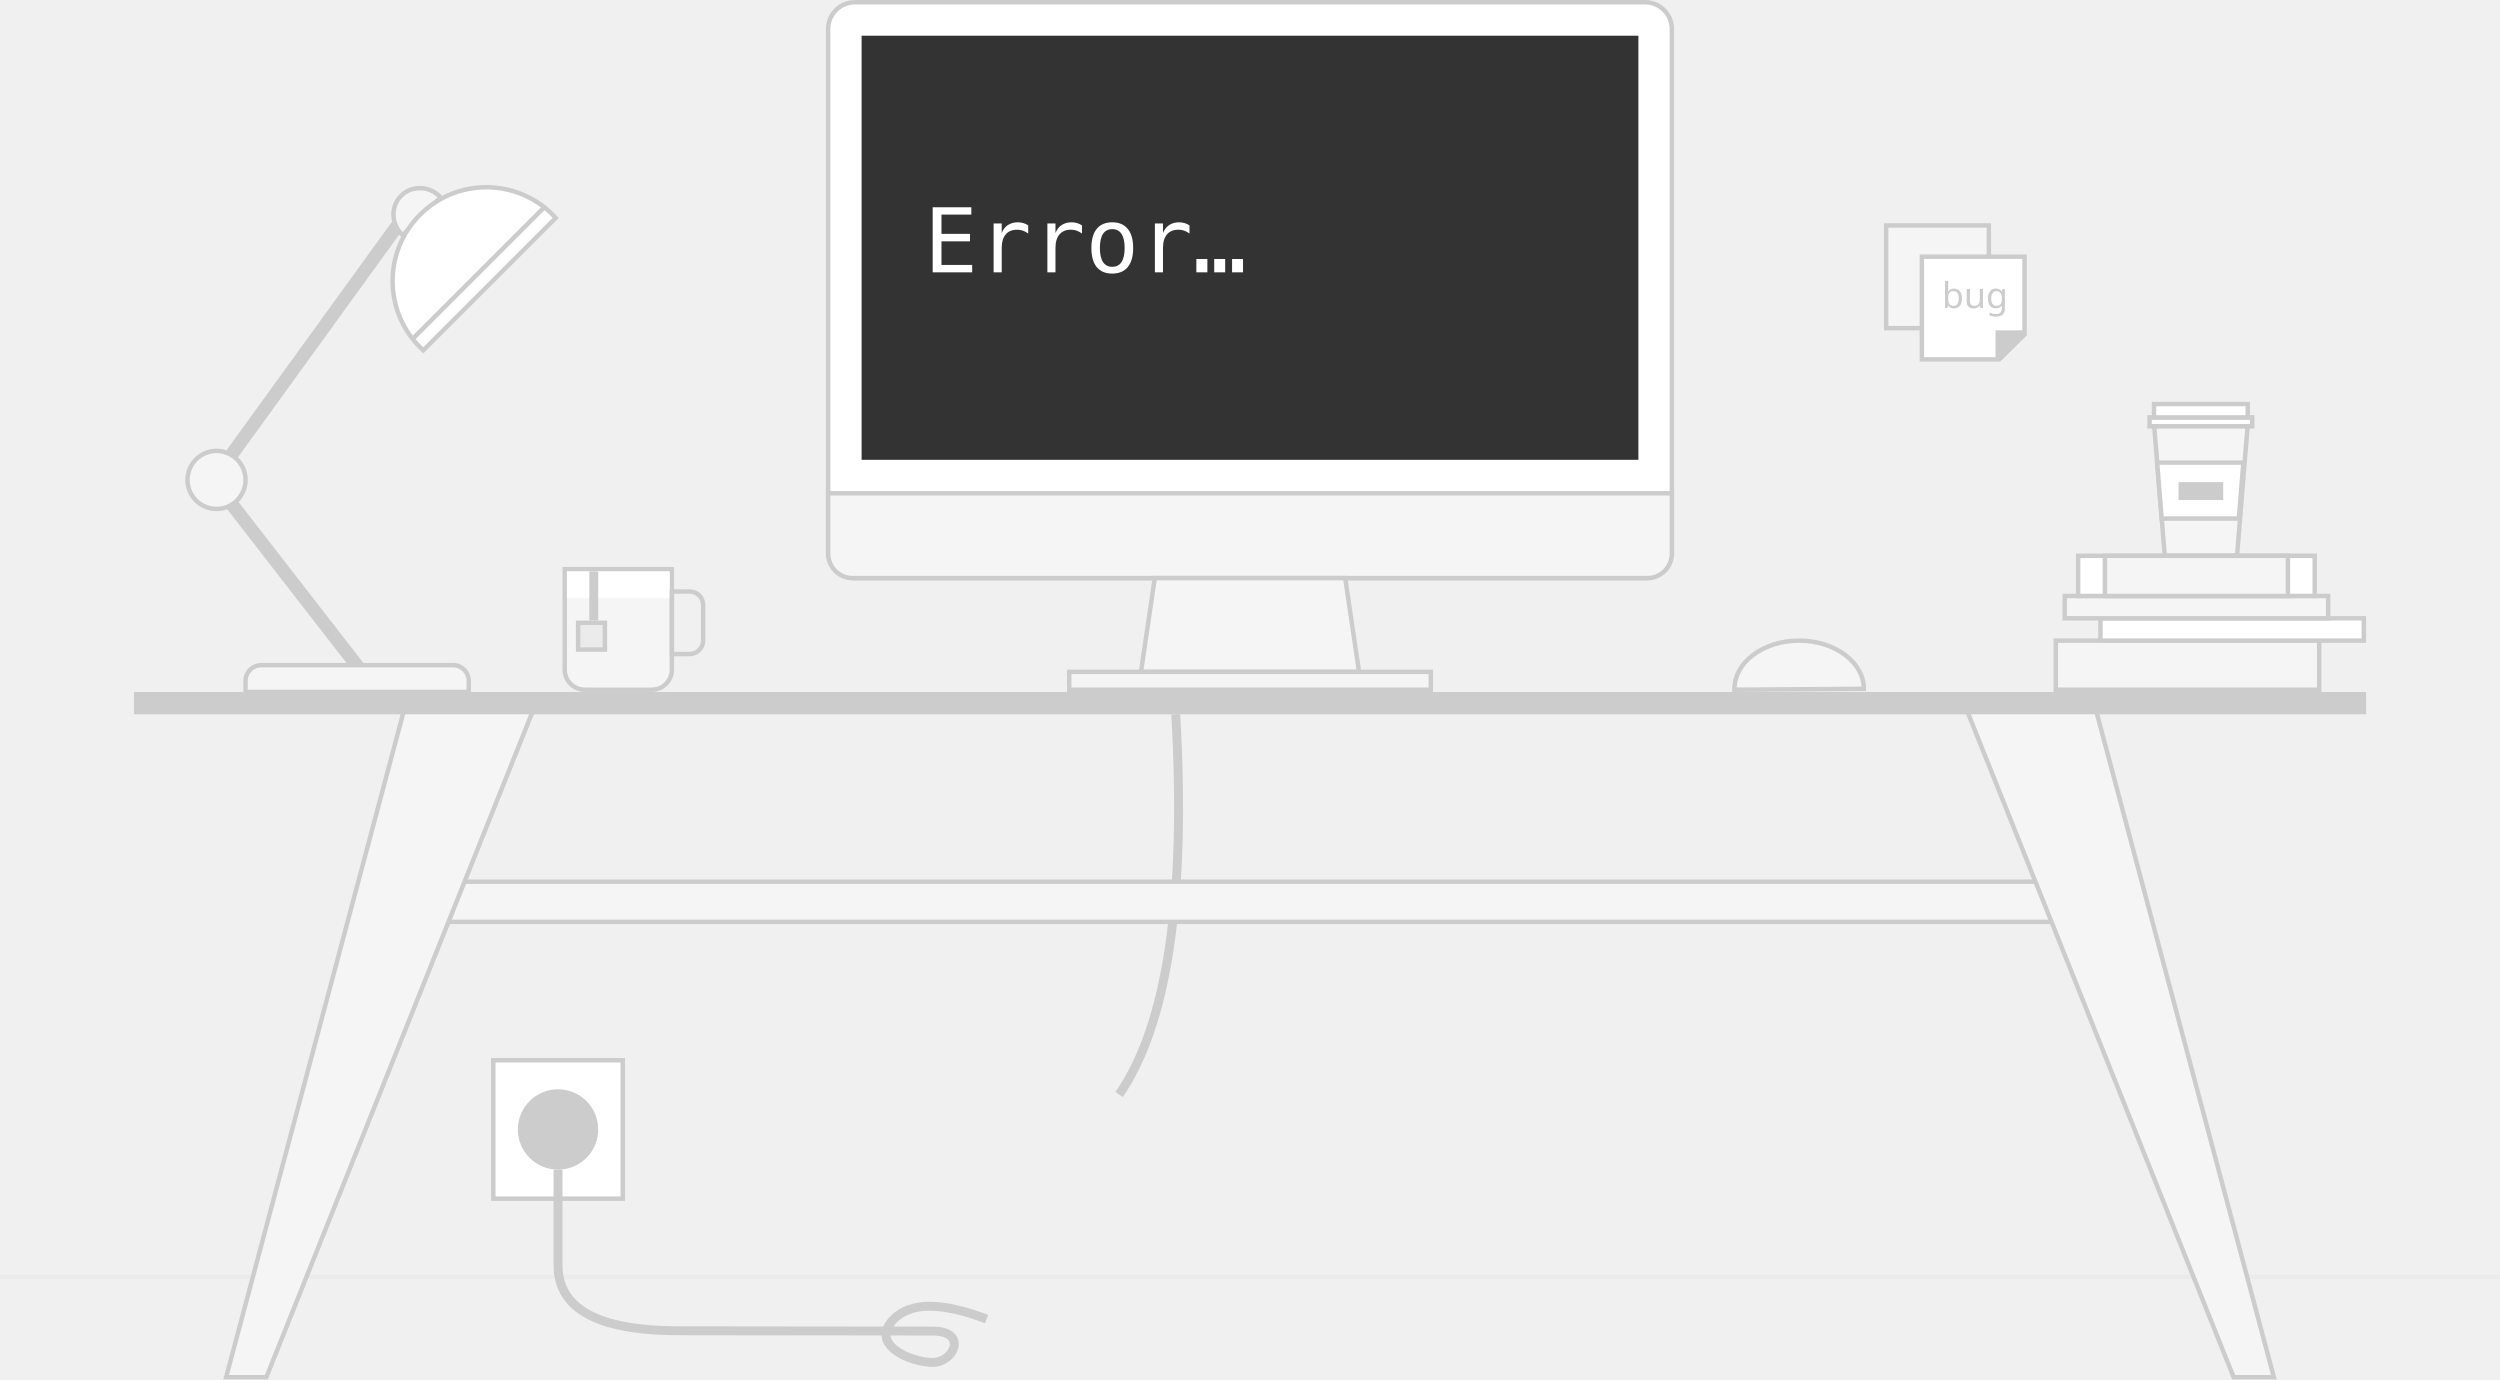
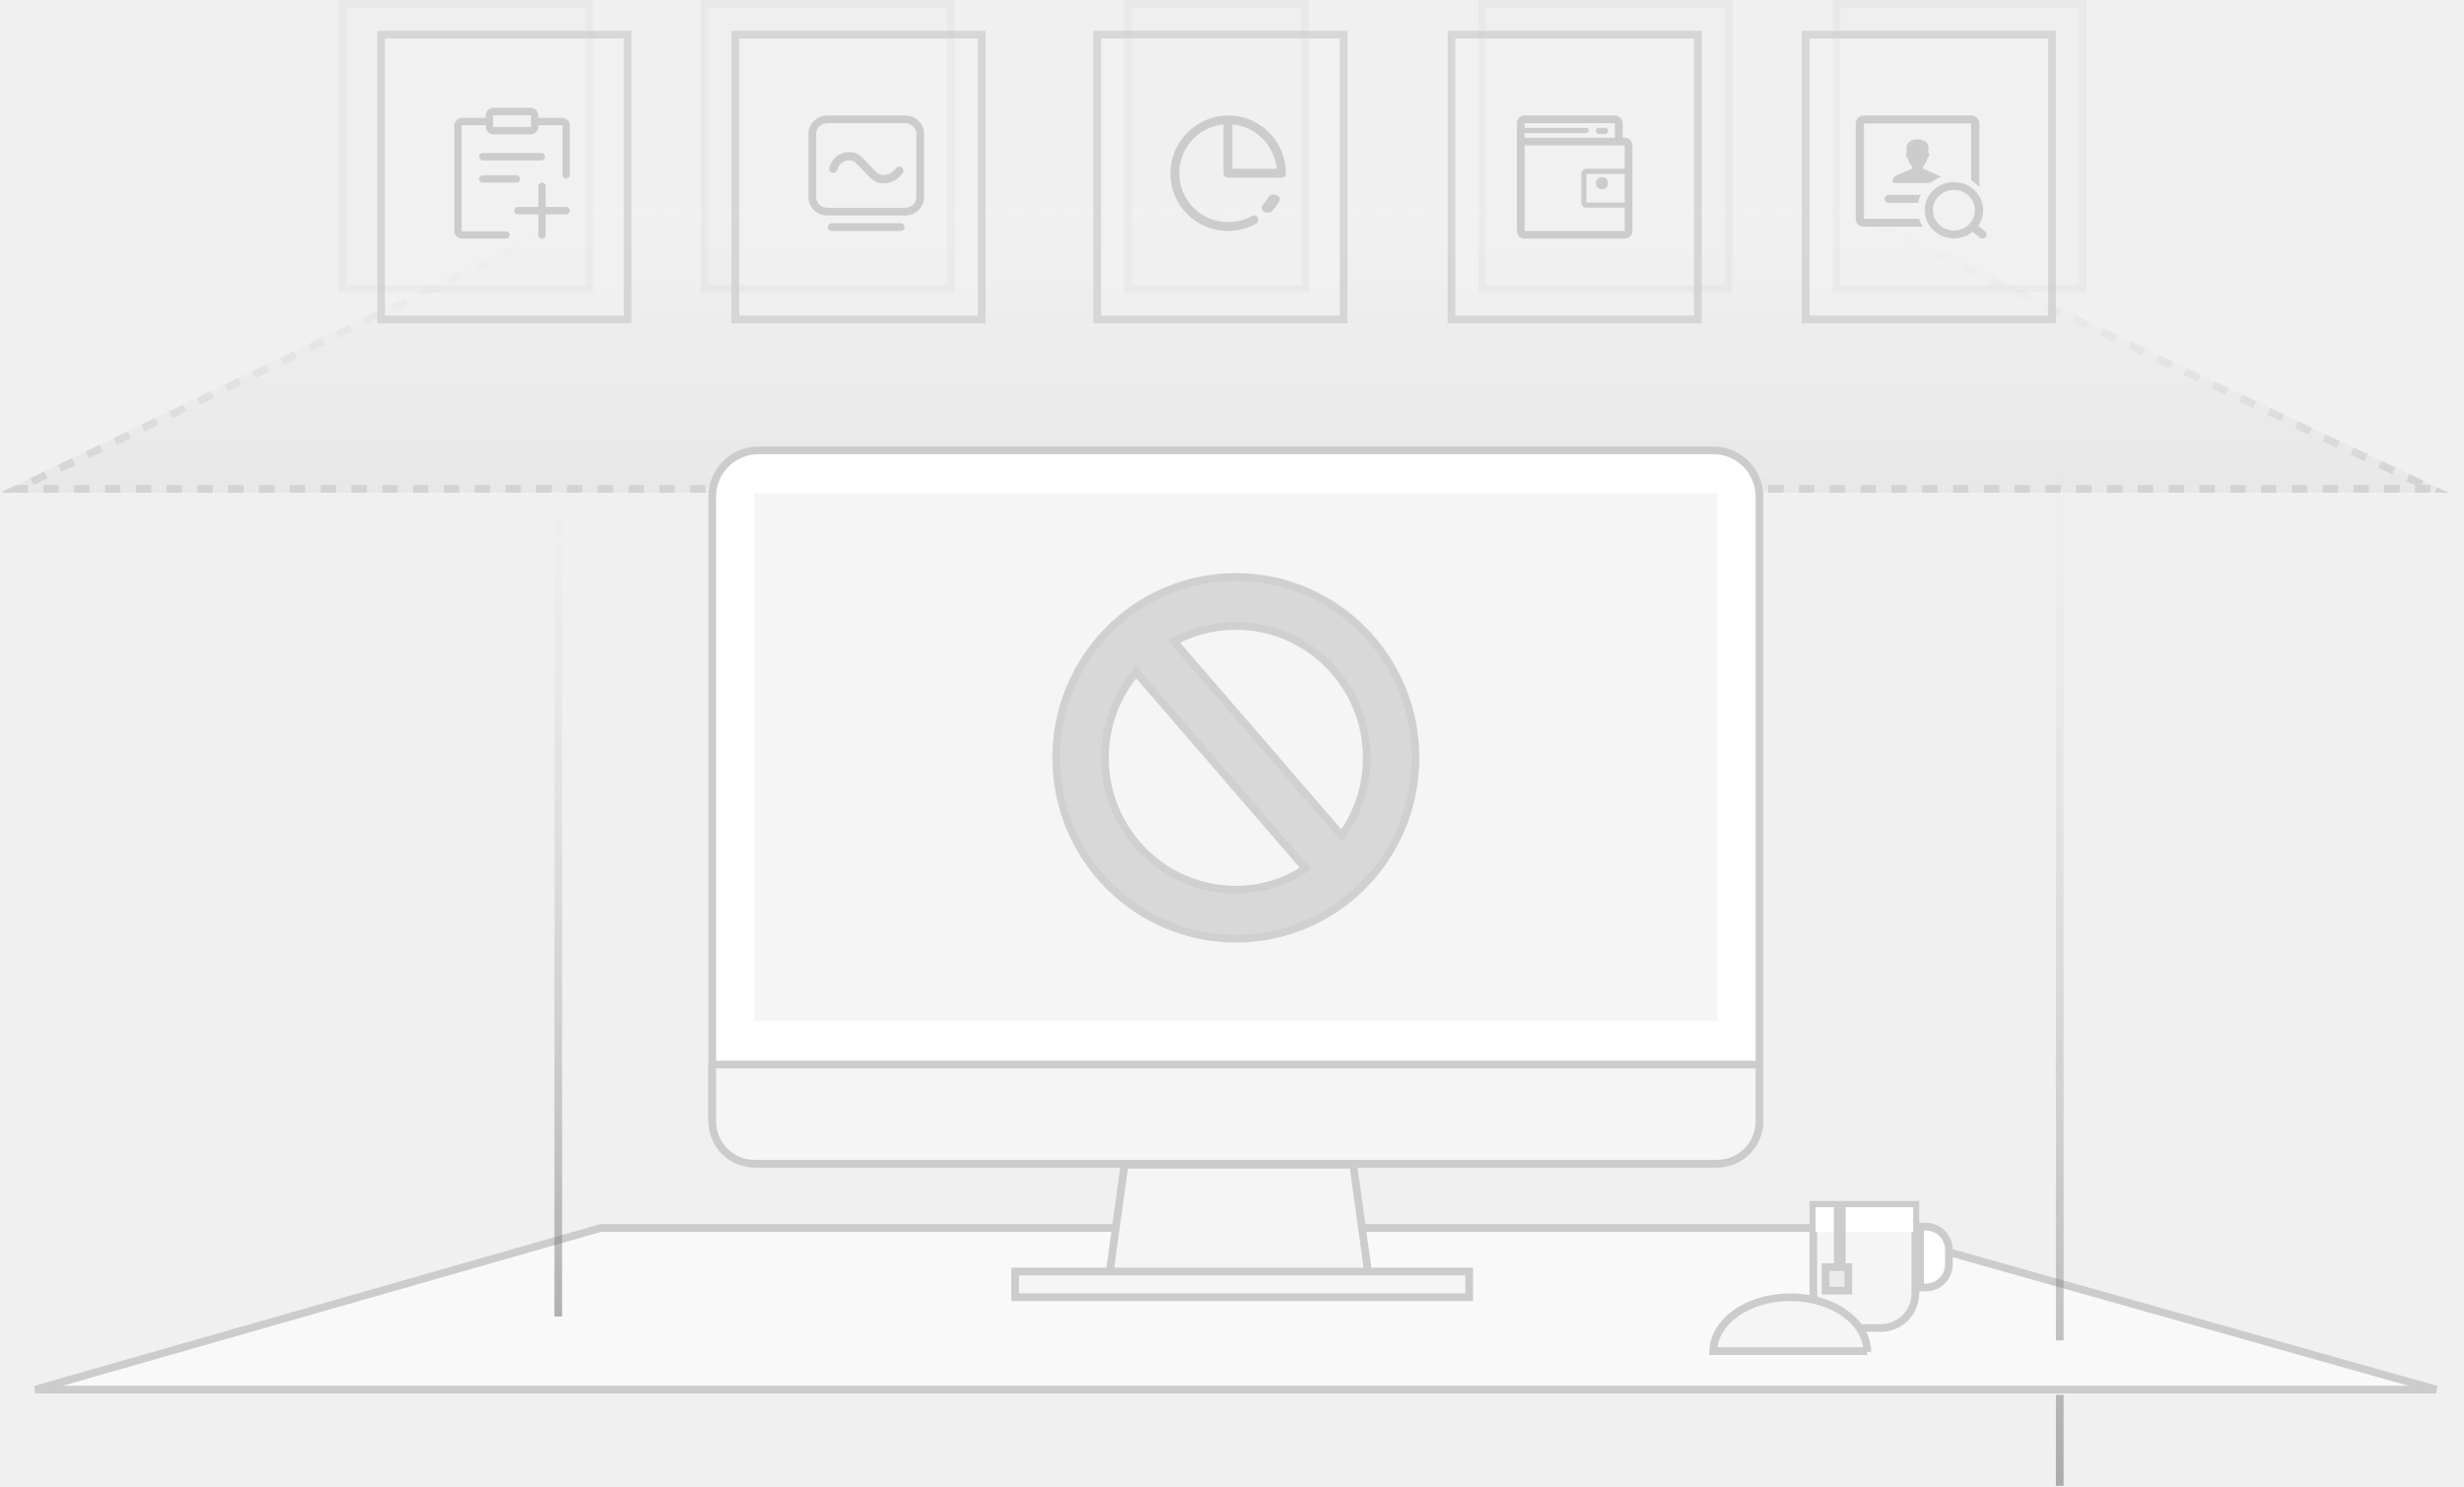
- <svg xmlns="http://www.w3.org/2000/svg" width="560px" height="309px" viewBox="0 0 560 309" version="1.1">
-   <g id="缺省页/其他" stroke="none" stroke-width="1" fill="none" fill-rule="evenodd">
-     <g id="Group-26">
-       <line x1="0" y1="286" x2="560" y2="286" id="Line" stroke="#EBEBEB" stroke-linecap="square" />
-       <g id="Group-17" transform="translate(42, 29)" stroke="#CCCCCC">
-         <line x1="6.5" y1="77.5" x2="48.5" y2="19.5" id="Line-3" stroke-width="3" stroke-linecap="square" />
-         <line x1="37.5" y1="119.5" x2="5.5" y2="78.25" id="Line-3-Copy" stroke-width="3" stroke-linecap="square" />
-         <path d="M16.5,120 L59.5,120 C61.433,120 63,121.567 63,123.5 L63,126 L63,126 L13,126 L13,123.5 C13,121.567 14.567,120 16.5,120 Z" id="Rectangle-6" fill="#F5F5F5" />
-         <circle id="Path" fill="#F5F5F5" cx="6.5" cy="78.5" r="6.5" />
-         <g id="Group-15" transform="translate(57.74874, 24.74874) rotate(-45) translate(-57.74874, -24.74874) translate(36.74874, 10.74874)">
-           <path d="M21,0 C24.314,0 27,2.778 27,6.205 C27,6.303 26.998,6.402 26.993,6.499 L15.007,6.499 C15.002,6.402 15,6.303 15,6.205 C15,2.778 17.686,0 21,0 Z" id="Combined-Shape" fill="#F5F5F5" />
-           <path d="M21,6 C32.598,6 42,15.402 42,27 C42,27.335 41.992,27.669 41.977,28 L0.023,28 C0.008,27.669 0,27.335 0,27 C0,15.402 9.402,6 21,6 Z" id="Combined-Shape" fill="#FFFFFF" />
-           <line x1="0.5" y1="24.5" x2="41.5" y2="24.5" id="Line-2" stroke-linecap="square" />
+ <svg xmlns="http://www.w3.org/2000/svg" xmlns:xlink="http://www.w3.org/1999/xlink" width="600px" height="362px" viewBox="0 0 600 362" version="1.1">
+   <defs>
+     <linearGradient x1="50%" y1="0%" x2="50%" y2="100%" id="linearGradient-1">
+       <stop stop-color="#F5F5F5" offset="0%" />
+       <stop stop-color="#CECBCB" offset="100%" />
+     </linearGradient>
+     <linearGradient x1="50%" y1="0%" x2="50%" y2="100%" id="linearGradient-2">
+       <stop stop-color="#F5F5F5" stop-opacity="0.433" offset="0%" />
+       <stop stop-color="#666666" offset="100%" />
+     </linearGradient>
+     <polygon id="path-3" points="143.851 50.625 450.536 50.625 596.25 120 0 120" />
+     <mask id="mask-4" maskContentUnits="userSpaceOnUse" maskUnits="objectBoundingBox" x="0" y="0" width="596.25" height="69.375" fill="white">
+       <use xlink:href="#path-3" />
+     </mask>
+     <linearGradient x1="50%" y1="0.995%" x2="50%" y2="99.43%" id="linearGradient-5">
+       <stop stop-color="#CCCCCC" stop-opacity="0" offset="0%" />
+       <stop stop-color="#666666" offset="100%" />
+     </linearGradient>
+     <linearGradient x1="50%" y1="0.995%" x2="50%" y2="99.43%" id="linearGradient-6">
+       <stop stop-color="#CCCCCC" stop-opacity="0" offset="0%" />
+       <stop stop-color="#666666" offset="100%" />
+     </linearGradient>
+   </defs>
+   <g id="缺省页" stroke="none" stroke-width="1" fill="none" fill-rule="evenodd">
+     <g transform="translate(-779, -454)" id="缺省页/错误">
+       <g transform="translate(779, 454)">
+         <use id="Rectangle-9-Copy-3备份-5" stroke="url(#linearGradient-2)" mask="url(#mask-4)" stroke-width="3.75" fill="url(#linearGradient-1)" opacity="0.211" stroke-dasharray="3.75" xlink:href="#path-3" />
+         <path d="M453.698,299.062 L593.226,338.438 L8.566,338.438 L146.31,299.062 L453.698,299.062 Z" id="Rectangle-9-Copy-3备份-6" stroke="#CCCCCC" stroke-width="1.875" fill="#F9F9F9" />
+         <g id="Group-18备份-2" transform="translate(440.625, 292.5)">
+           <path d="M25.781,0.938 L25.781,22.5 C25.781,24.83 24.837,26.939 23.31,28.466 C21.783,29.993 19.674,30.938 17.344,30.938 L17.344,30.938 L9.375,30.938 C7.045,30.938 4.936,29.993 3.409,28.466 C1.882,26.939 0.938,24.83 0.938,22.5 L0.938,22.5 L0.938,0.938 L25.781,0.938 Z" id="Rectangle-7" stroke="#CCCCCC" stroke-width="1.875" fill="#F5F5F5" />
+           <rect id="Rectangle-8" fill="#FFFFFF" x="1.484" y="1.518" width="23.75" height="6.071" />
+           <rect id="Rectangle-8-Copy" stroke="#CCCCCC" stroke-width="1.875" fill="#EBEBEB" x="3.906" y="16.116" width="5.547" height="5.714" />
+           <rect id="Rectangle-9" stroke="#CCCCCC" stroke-width="1.875" fill="#D8D8D8" x="6.875" y="2.455" width="1" height="11.786" />
+           <path d="M37.84,10.145 L37.84,11.551 C37.84,13.105 37.211,14.511 36.193,15.529 C35.175,16.547 33.769,17.176 32.215,17.176 L32.215,17.176 L28.644,17.176 C27.091,17.176 25.684,16.547 24.666,15.529 C23.649,14.511 23.019,13.105 23.019,11.551 L23.019,11.551 L23.019,10.145 L37.84,10.145 Z" id="Rectangle-7-Copy" stroke="#CCCCCC" stroke-width="1.875" fill="#FFFFFF" transform="translate(30.42969, 13.66071) rotate(-90) translate(-30.42969, -13.66071) " />
        </g>
+         <path d="M435.938,315.938 C441.156,315.938 445.887,317.456 449.309,319.933 C452.603,322.317 454.688,325.597 454.688,329.249 L454.684,329.062 L417.19,329.062 L417.193,328.918 C417.311,325.509 419.245,322.442 422.27,320.152 L422.566,319.933 C425.988,317.456 430.719,315.938 435.938,315.938 Z" id="Combined-Shape备份-2" stroke="#CCCCCC" stroke-width="1.875" fill="#F5F5F5" />
+         <rect id="Rectangle-15-Copy-7备份-5" fill="url(#linearGradient-5)" opacity="0.49" transform="translate(135.9375, 217.5) scale(1, -1) rotate(180) translate(-135.9375, -217.5) " x="135" y="114.375" width="1.875" height="206.25" />
+         <path d="M502.499,339.73 L502.5,361.875 L500.625,361.875 L500.625,339.73 L502.499,339.73 Z M502.5,105 L502.499,326.443 L500.625,326.443 L500.625,105 L502.5,105 Z" id="形状结合备份-5" fill="url(#linearGradient-6)" opacity="0.49" />
+         <rect id="Rectangle-11备份-25" stroke="#CCCCCC" stroke-width="1.875" fill-opacity="0.125" fill="#CCCCCC" opacity="0.2" transform="translate(477.1875, 35.625) scale(-1, 1) translate(-477.1875, -35.625) " x="447.188" y="0.938" width="60" height="69.375" />
+         <rect id="Rectangle-11备份-26" stroke="#CCCCCC" stroke-width="1.875" fill-opacity="0.125" fill="#CCCCCC" opacity="0.2" transform="translate(201.5625, 35.625) scale(-1, 1) translate(-201.5625, -35.625) " x="171.562" y="0.938" width="60" height="69.375" />
+         <rect id="Rectangle-11备份-27" stroke="#CCCCCC" stroke-width="1.875" fill-opacity="0.125" fill="#CCCCCC" opacity="0.2" transform="translate(390.9375, 35.625) scale(-1, 1) translate(-390.9375, -35.625) " x="360.938" y="0.938" width="60" height="69.375" />
+         <rect id="Rectangle-11备份-28" stroke="#CCCCCC" stroke-width="1.875" fill-opacity="0.125" fill="#CCCCCC" opacity="0.2" transform="translate(113.4375, 35.625) scale(-1, 1) translate(-113.4375, -35.625) " x="83.438" y="0.938" width="60" height="69.375" />
+         <rect id="Rectangle-11-Copy-2备份-3" stroke="#CCCCCC" stroke-width="1.875" fill-opacity="0.143" fill="#FFFFFF" opacity="0.702" x="267.188" y="8.438" width="60" height="69.375" />
+         <rect id="Rectangle-11备份-29" stroke="#CCCCCC" stroke-width="1.875" fill-opacity="0.125" fill="#CCCCCC" opacity="0.2" transform="translate(296.25, 35.625) scale(-1, 1) translate(-296.25, -35.625) " x="274.688" y="0.938" width="43.125" height="69.375" />
+         <rect id="Rectangle-11备份-30" stroke="#CCCCCC" stroke-width="1.875" fill-opacity="0.143" fill="#FFFFFF" opacity="0.702" x="92.812" y="8.438" width="60" height="69.375" />
+         <rect id="Rectangle-11备份-31" stroke="#CCCCCC" stroke-width="1.875" fill-opacity="0.143" fill="#FFFFFF" opacity="0.702" transform="translate(383.4375, 43.125) scale(-1, 1) translate(-383.4375, -43.125) " x="353.438" y="8.438" width="60" height="69.375" />
+         <rect id="Rectangle-11备份-32" stroke="#CCCCCC" stroke-width="1.875" fill-opacity="0.143" fill="#FFFFFF" opacity="0.702" transform="translate(469.6875, 43.125) scale(-1, 1) translate(-469.6875, -43.125) " x="439.688" y="8.438" width="60" height="69.375" />
+         <rect id="Rectangle-11备份-33" stroke="#CCCCCC" stroke-width="1.875" fill-opacity="0.143" fill="#FFFFFF" opacity="0.702" x="179.062" y="8.438" width="60" height="69.375" />
+         <g id="编组-3备份-2" transform="translate(172.5, 108.75)">
+           <rect id="Rectangle-12备份" stroke="#CCCCCC" stroke-width="1.875" fill="#FFFFFF" x="0.938" y="0.938" width="255" height="173.73" rx="11.25" />
+           <path d="M255.938,150.527 L255.938,164.355 C255.938,167.203 254.783,169.781 252.917,171.648 C251.051,173.514 248.473,174.668 245.625,174.668 L245.625,174.668 L11.25,174.668 C8.402,174.668 5.824,173.514 3.958,171.648 C2.092,169.781 0.938,167.203 0.938,164.355 L0.938,164.355 L0.938,150.527 L255.938,150.527 Z" id="Rectangle-12备份-2" stroke="#CCCCCC" stroke-width="1.875" fill="#F5F5F5" />
+           <rect id="Rectangle-13备份" fill="#F5F5F5" x="11.244" y="11.382" width="234.387" height="128.452" />
+           <g id="编组-2备份-2" transform="translate(85.625, 32.70536)" fill="#CCCCCC" fill-opacity="0.787" opacity="0.906" stroke="#CCCCCC" stroke-width="1.875">
+             <path d="M42.812,-0.938 C54.894,-0.938 65.833,3.993 73.751,11.966 C81.666,19.937 86.562,30.949 86.562,43.112 C86.562,55.275 81.666,66.286 73.751,74.257 C65.833,82.23 54.894,87.161 42.812,87.161 C30.731,87.161 19.792,82.23 11.874,74.257 C3.959,66.286 -0.938,55.275 -0.938,43.112 C-0.938,30.949 3.959,19.937 11.874,11.966 C19.792,3.993 30.731,-0.938 42.812,-0.938 Z M18.533,22.293 C13.79,27.9 10.927,35.169 10.927,43.112 C10.927,51.981 14.497,60.01 20.268,65.822 C26.038,71.632 34.008,75.226 42.812,75.226 C49.105,75.226 54.972,73.391 59.761,70.052 L59.761,70.052 Z M42.812,10.997 L42.231,11.002 C37.007,11.096 32.089,12.456 27.768,14.789 L27.768,14.789 L68.565,62.048 L68.739,61.809 C72.49,56.543 74.698,50.087 74.698,43.112 C74.698,34.243 71.128,26.213 65.357,20.401 C59.587,14.591 51.617,10.997 42.812,10.997 L42.812,10.997 Z" id="形状结合" />
+           </g>
+           <path d="M157.022,174.917 L161.029,203.936 L97.323,203.936 L101.329,174.917 L157.022,174.917 Z" id="Rectangle-14备份" stroke="#CCCCCC" stroke-width="1.875" fill="#F5F5F5" />
+           <rect id="Rectangle-14-Copy备份" stroke="#CCCCCC" stroke-width="1.875" fill="#F5F5F5" x="74.696" y="200.933" width="110.565" height="6.255" />
+         </g>
+         <g id="chuangjiangongdan备份-3" transform="translate(110.625, 26.25)" fill="#CCCCCC" fill-rule="nonzero">
+           <path d="M20.471,2.448 L20.471,1.875 C20.471,0.839 19.631,3.18201124e-17 18.596,0 L9.529,0 C8.494,1.90224492e-16 7.654,0.839 7.654,1.875 L7.654,2.448 L7.654,2.448 L1.875,2.448 C0.839,2.448 5.39317486e-16,3.287 0,4.323 L0,30 C-9.52282766e-17,31.036 0.839,31.875 1.875,31.875 L12.592,31.875 C13.088,31.875 13.489,31.473 13.489,30.978 C13.489,30.482 13.088,30.081 12.592,30.081 L1.78,30.081 L1.78,30.081 L1.78,4.242 L7.654,4.242 L7.654,4.585 C7.654,5.62 8.494,6.46 9.529,6.46 L18.596,6.46 C19.631,6.46 20.471,5.62 20.471,4.585 L20.471,4.242 L20.471,4.242 L26.345,4.242 L26.345,16.339 C26.345,16.831 26.743,17.229 27.235,17.229 C27.727,17.229 28.125,16.831 28.125,16.339 L28.125,4.323 C28.125,3.287 27.286,2.448 26.25,2.448 L20.471,2.448 L20.471,2.448 Z M18.691,4.665 L9.434,4.665 L9.434,1.794 L18.691,1.794 L18.691,4.665 Z M6.949,16.433 L15.123,16.433 C15.619,16.433 16.021,16.834 16.021,17.33 C16.021,17.825 15.619,18.227 15.123,18.227 L6.949,18.227 C6.454,18.227 6.052,17.825 6.052,17.33 C6.052,16.834 6.454,16.433 6.949,16.433 Z M21.176,12.819 L6.949,12.819 C6.454,12.819 6.052,12.417 6.052,11.922 C6.052,11.426 6.454,11.025 6.949,11.025 L21.176,11.025 C21.671,11.025 22.073,11.426 22.073,11.922 C22.073,12.417 21.671,12.819 21.176,12.819 Z M22.251,24.159 L27.228,24.159 C27.723,24.159 28.125,24.561 28.125,25.056 C28.125,25.552 27.723,25.954 27.228,25.954 L22.251,25.954 L22.251,25.954 L22.251,30.985 C22.251,31.477 21.852,31.875 21.361,31.875 C20.869,31.875 20.471,31.477 20.471,30.985 L20.471,25.954 L20.471,25.954 L15.494,25.954 C14.998,25.954 14.597,25.552 14.597,25.056 C14.597,24.561 14.998,24.159 15.494,24.159 L20.471,24.159 L20.471,24.159 L20.471,19.128 C20.471,18.636 20.869,18.238 21.361,18.238 C21.852,18.238 22.251,18.636 22.251,19.128 L22.251,24.159 L22.251,24.159 Z" id="形状" />
+         </g>
+         <g id="tongjifenxi备份-3" transform="translate(196.875, 28.125)" fill="#CCCCCC" fill-rule="nonzero">
+           <path d="M22.5,26.25 C23.009,26.261 23.417,26.677 23.417,27.187 C23.417,27.697 23.009,28.114 22.5,28.125 L5.625,28.125 C5.115,28.114 4.708,27.697 4.708,27.187 C4.708,26.677 5.115,26.261 5.625,26.25 L22.5,26.25 L22.5,26.25 Z M23.437,0 C26.024,0 28.125,1.961 28.125,4.373 L28.125,20 C28.121,22.413 26.02,24.374 23.437,24.374 L4.688,24.374 C2.105,24.374 0,22.413 0,20.001 L0,4.374 C0,1.961 2.105,0 4.688,0 L23.438,0 L23.437,0 Z M23.437,1.875 L4.688,1.875 C3.135,1.875 1.875,2.996 1.875,4.374 L1.875,20 C1.875,21.378 3.135,22.499 4.688,22.499 L23.436,22.499 C24.989,22.499 26.249,21.378 26.249,20 L26.249,4.374 C26.25,2.996 24.989,1.875 23.438,1.875 L23.437,1.875 Z M10.044,8.906 C11.671,8.906 12.666,9.668 14.667,11.878 L15.044,12.295 C16.552,13.95 17.275,14.492 18.08,14.492 C19.438,14.492 20.48,13.966 21.294,12.867 C21.453,12.652 21.691,12.509 21.955,12.471 C22.219,12.433 22.488,12.503 22.701,12.664 C23.145,13.004 23.234,13.637 22.901,14.086 C21.707,15.696 20.07,16.523 18.08,16.523 C16.453,16.523 15.458,15.762 13.457,13.552 L13.08,13.135 C11.572,11.48 10.849,10.937 10.044,10.937 C8.475,10.937 7.515,11.667 6.98,13.29 C6.898,13.544 6.717,13.755 6.478,13.876 C6.24,13.997 5.963,14.017 5.709,13.933 C5.181,13.751 4.897,13.178 5.073,12.648 C5.877,10.208 7.595,8.906 10.045,8.906 L10.044,8.906 Z" id="形状" />
+         </g>
+         <g id="ziyuan-3备份-3" transform="translate(369.375, 28.125)" fill="#CCCCCC" fill-rule="nonzero">
+           <path d="M26.248,5.423 L25.732,5.423 L25.732,1.875 C25.732,0.839 24.892,0 23.855,0 L1.877,0 C0.84,0 0,0.839 0,1.875 L0,28.125 C0,29.161 0.84,30 1.877,30 L26.248,30 C27.285,30 28.125,29.161 28.125,28.125 L28.125,7.298 C28.125,6.263 27.285,5.423 26.248,5.423 Z M23.855,1.875 L23.855,5.423 L1.877,5.423 L1.877,4.284 L16.929,4.284 C17.254,4.256 17.504,3.984 17.504,3.659 C17.504,3.333 17.254,3.061 16.929,3.033 L1.877,3.033 L1.877,1.875 L23.855,1.875 Z M26.248,28.125 L1.877,28.125 L1.877,7.298 L26.248,7.298 L26.248,12.975 L16.929,12.975 C16.597,12.975 16.279,13.107 16.044,13.342 C15.809,13.576 15.677,13.895 15.677,14.227 L15.677,21.202 C15.677,21.533 15.809,21.851 16.044,22.085 C16.279,22.319 16.598,22.45 16.929,22.448 L26.248,22.448 L26.248,28.125 Z M26.248,21.202 L16.929,21.202 L16.929,14.227 L26.248,14.227 L26.248,21.202 Z" id="形状" />
+           <path d="M19.916,4.497 L21.638,4.497 C21.958,4.464 22.204,4.139 22.204,3.75 C22.204,3.361 21.958,3.036 21.638,3.003 L19.916,3.003 C19.683,2.978 19.458,3.115 19.335,3.356 C19.213,3.598 19.213,3.902 19.335,4.144 C19.458,4.385 19.683,4.522 19.916,4.497 Z" id="路径" />
+           <path d="M19.243,16.5 C19.243,17.036 19.526,17.531 19.984,17.799 C20.442,18.067 21.006,18.067 21.464,17.799 C21.922,17.531 22.204,17.036 22.204,16.5 C22.204,15.964 21.922,15.469 21.464,15.201 C21.006,14.933 20.442,14.933 19.984,15.201 C19.526,15.469 19.243,15.964 19.243,16.5 Z" id="路径" />
+         </g>
+         <g id="tongji备份-3" transform="translate(285, 28.125)" fill="#CCCCCC" fill-rule="nonzero">
+           <path d="M14.021,28.125 C16.427,28.125 18.75,27.543 20.824,26.378 C21.156,26.211 21.405,25.878 21.405,25.462 C21.405,25.046 21.239,24.713 20.907,24.464 C20.575,24.297 20.161,24.297 19.829,24.464 C18.087,25.462 16.095,25.962 14.021,25.962 C7.467,25.962 2.158,20.636 2.158,14.062 C2.158,7.822 6.887,2.746 12.943,2.163 L12.943,14.062 C12.943,14.645 13.441,15.144 14.021,15.144 L27.046,15.144 C27.627,15.144 28.125,14.645 28.125,14.062 C28.125,6.324 21.82,0 14.104,0 C6.389,0 0.001,6.324 0.001,14.062 C-0.082,21.801 6.223,28.125 14.021,28.125 Z M25.885,12.981 L15.1,12.981 L15.1,2.163 C20.824,2.663 25.304,7.239 25.885,12.981 Z" id="形状" />
+           <path d="M23.854,19.927 C23.51,20.578 23.052,21.229 22.479,21.787 C22.021,22.345 22.135,23.089 22.823,23.461 C23.51,23.833 24.427,23.74 24.886,23.182 C25.459,22.438 26.032,21.787 26.49,20.95 C26.834,20.392 26.605,19.648 25.802,19.369 C25.115,19.09 24.198,19.276 23.854,19.927 L23.854,19.927 Z" id="路径" />
+         </g>
+         <path d="M475.798,44.341 C479.724,44.341 482.906,47.41 482.906,51.196 C482.906,52.594 482.472,53.894 481.727,54.979 L483.399,56.381 C483.813,56.728 483.868,57.346 483.52,57.76 C483.515,57.766 483.51,57.772 483.505,57.778 C483.136,58.197 482.5,58.245 482.072,57.886 L480.361,56.452 C479.127,57.45 477.535,58.051 475.798,58.051 C471.873,58.051 468.69,54.982 468.69,51.196 C468.69,47.41 471.873,44.341 475.798,44.341 Z M475.798,46.257 C472.97,46.257 470.677,48.468 470.677,51.196 C470.677,53.923 472.97,56.134 475.798,56.134 C478.626,56.134 480.919,53.923 480.919,51.196 C480.919,48.468 478.626,46.257 475.798,46.257 Z M479.978,28.125 C481.087,28.125 481.985,28.991 481.985,30.06 L481.985,45.57 C481.412,44.916 480.733,44.353 479.978,43.897 L479.978,30.06 L453.882,30.06 L453.882,53.285 L467.306,53.285 C467.526,53.975 467.843,54.621 468.233,55.22 L453.882,55.22 C452.773,55.22 451.875,54.354 451.875,53.285 L451.875,30.06 C451.875,28.991 452.773,28.125 453.882,28.125 L479.978,28.125 Z M467.693,47.479 C467.407,48.088 467.196,48.737 467.07,49.414 L459.904,49.414 C459.35,49.414 458.901,48.981 458.901,48.446 C458.901,47.912 459.35,47.479 459.904,47.479 L467.693,47.479 Z M466.928,33.923 C468.412,33.923 469.616,34.67 469.616,36.025 C469.616,36.084 469.611,36.142 469.606,36.2 C469.611,36.258 469.616,36.316 469.616,36.375 C469.616,36.628 469.574,36.873 469.495,37.102 C469.765,37.123 469.834,37.479 469.8,37.602 C469.765,37.734 469.646,38.477 469.244,38.652 C469.19,39.094 468.75,40.163 468.317,40.404 C468.203,40.732 468.317,41.105 468.317,41.105 L468.329,41.11 L468.329,41.11 L468.42,41.149 C468.596,41.224 468.974,41.386 469.383,41.563 L469.693,41.698 C470.107,41.877 470.509,42.054 470.73,42.155 C471.714,42.608 472.296,42.782 472.618,43.118 C471.658,43.445 470.775,43.926 470.008,44.542 L460.911,44.542 L460.91,44.553 C460.91,44.571 460.908,44.602 460.907,44.546 L460.907,44.458 C460.907,44.417 460.907,44.363 460.908,44.292 C460.905,42.87 461.43,42.937 463.129,42.155 C463.625,41.927 465.041,41.318 465.436,41.149 L465.527,41.11 C465.535,41.106 465.539,41.105 465.539,41.105 C465.539,41.105 465.631,40.705 465.539,40.404 C465.107,40.163 464.666,39.094 464.611,38.652 C464.21,38.477 464.091,37.734 464.055,37.602 C464.022,37.479 464.092,37.123 464.361,37.102 C464.282,36.873 464.24,36.628 464.24,36.375 C464.24,36.316 464.245,36.258 464.25,36.2 C464.245,36.142 464.24,36.084 464.24,36.025 C464.24,34.671 465.444,33.923 466.928,33.923 Z" id="形状结合备份-6" fill="#CCCCCC" fill-rule="nonzero" />
      </g>
-       <g id="Group-18" transform="translate(126, 127)">
-         <path d="M24.5,0.5 L24.5,23 C24.5,24.243 23.996,25.368 23.182,26.182 C22.368,26.996 21.243,27.5 20,27.5 L20,27.5 L5,27.5 C3.757,27.5 2.632,26.996 1.818,26.182 C1.004,25.368 0.5,24.243 0.5,23 L0.5,23 L0.5,0.5 L24.5,0.5 Z" id="Rectangle-7" stroke="#CCCCCC" fill="#F5F5F5" />
-         <rect id="Rectangle-8" fill="#FFFFFF" x="1" y="1" width="23" height="6" />
-         <rect id="Rectangle-8-Copy" stroke="#CCCCCC" fill="#EBEBEB" x="3.5" y="12.5" width="6" height="6" />
-         <rect id="Rectangle-9" stroke="#CCCCCC" fill="#D8D8D8" x="6.5" y="1.5" width="1" height="10" />
-         <path d="M35,9 L35,13 C35,13.828 34.664,14.578 34.121,15.121 C33.578,15.664 32.828,16 32,16 L32,16 L24,16 C23.172,16 22.422,15.664 21.879,15.121 C21.336,14.578 21,13.828 21,13 L21,13 L21,9 L35,9 Z" id="Rectangle-7-Copy" stroke="#CCCCCC" transform="translate(28, 12.5) rotate(-90) translate(-28, -12.5) " />
-       </g>
-       <path d="M403,143.5 C407.023,143.5 410.668,144.722 413.306,146.707 C415.885,148.649 417.5,151.325 417.5,154.294 L417.5,154.294 L388.503,154.499 C388.5,151.325 390.115,148.649 392.694,146.707 C395.332,144.722 398.977,143.5 403,143.5 Z" id="Combined-Shape" stroke="#CCCCCC" fill="#F5F5F5" />
-       <path d="M139.5,237.5 L139.5,268.5 L110.5,268.5 L110.5,237.5 L139.5,237.5 Z" id="Rectangle" stroke="#CCCCCC" fill="#FFFFFF" />
-       <circle id="Oval" fill="#CCCCCC" cx="125" cy="253" r="9" />
-       <rect id="Rectangle-53" stroke="#CCCCCC" fill="#CCCCCC" x="30.5" y="155.5" width="499" height="4" />
-       <path d="M263.366,160 C265.726,201.138 261.496,229.529 250.676,245.172" id="Path-6" stroke="#CCCCCC" stroke-width="2" />
-       <rect id="Rectangle-53-Copy-2" stroke="#CCCCCC" fill="#F5F5F5" x="90.5" y="197.5" width="379" height="9" />
-       <path d="M119.261,159.5 L59.661,308.5 L50.651,308.5 L90.384,159.5 L119.261,159.5 Z" id="Rectangle-53-Copy" stroke="#CCCCCC" fill="#F5F5F5" />
-       <path d="M509.261,159.5 L449.661,308.5 L440.651,308.5 L480.384,159.5 L509.261,159.5 Z" id="Rectangle-53-Copy" stroke="#CCCCCC" fill="#F5F5F5" transform="translate(475, 234) scale(-1, 1) translate(-475, -234) " />
-       <rect id="Rectangle-12" stroke="#CCCCCC" fill="#FFFFFF" x="185.5" y="0.5" width="189" height="129" rx="6" />
-       <path d="M374.5,110.5 L374.5,124 C374.5,125.519 373.884,126.894 372.889,127.889 C371.894,128.884 370.519,129.5 369,129.5 L369,129.5 L191,129.5 C189.481,129.5 188.106,128.884 187.111,127.889 C186.116,126.894 185.5,125.519 185.5,124 L185.5,124 L185.5,110.5 L374.5,110.5 Z" id="Rectangle-12" stroke="#CCCCCC" fill="#F5F5F5" />
-       <rect id="Rectangle-13" fill="#333333" x="193" y="8" width="174" height="95" />
-       <path d="M301.33,129.5 L304.421,150.5 L255.579,150.5 L258.67,129.5 L301.33,129.5 Z" id="Rectangle-14" stroke="#CCCCCC" fill="#F5F5F5" />
-       <rect id="Rectangle-14-Copy" stroke="#CCCCCC" fill="#F5F5F5" x="239.5" y="150.5" width="81" height="4" />
-       <path d="M125,262 C125,266.506 125,273.675 125,283.506 C125,298.254 146.156,298.095 153.912,298.095 C161.667,298.095 200.994,298.158 208.914,298.158 C216.835,298.158 213.756,305.179 208.914,305.179 C204.072,305.179 194.511,301.209 200.228,295.472 C204.04,291.647 210.964,291.647 221,295.472" id="Path-8" stroke="#CCCCCC" stroke-width="2" />
-       <rect id="Rectangle-56" stroke="#CCCCCC" fill="#F5F5F5" x="460.5" y="143.5" width="59" height="11" />
-       <rect id="Rectangle-56" stroke="#CCCCCC" fill="#FFFFFF" x="470.5" y="138.5" width="59" height="5" />
-       <rect id="Rectangle-56" stroke="#CCCCCC" fill="#F5F5F5" x="462.5" y="133.5" width="59" height="5" />
-       <g id="Group-21" transform="translate(481, 90)">
-         <rect id="Rectangle-56-Copy" stroke="#CCCCCC" fill="#FFFFFF" x="0.5" y="3.5" width="23" height="2" />
-         <rect id="Rectangle-56-Copy" stroke="#CCCCCC" fill="#FFFFFF" x="1.5" y="0.5" width="21" height="3" />
-         <g id="Group-20" transform="translate(1, 5)" stroke="#CCCCCC">
-           <path d="M21.458,0.5 L19.095,29.5 L2.905,29.5 L0.542,0.5 L21.458,0.5 Z" id="Rectangle-56-Copy" fill="#F5F5F5" />
-           <path d="M20.513,8.623 L19.497,21.16 L2.215,21.16 L1.201,8.623 L20.513,8.623 Z" id="Combined-Shape" fill="#FFFFFF" />
-         </g>
-         <rect id="Rectangle-11" fill="#CCCCCC" x="7" y="18" width="10" height="4" />
-       </g>
-       <rect id="Rectangle-56" stroke="#CCCCCC" fill="#FFFFFF" x="465.5" y="124.5" width="53" height="9" />
-       <rect id="Rectangle-56" stroke="#CCCCCC" fill="#F5F5F5" x="471.5" y="124.5" width="41" height="9" />
-       <g id="Group-19" transform="translate(422, 50)">
-         <rect id="Rectangle-56-Copy-2" stroke="#CCCCCC" fill="#F5F5F5" x="0.5" y="0.5" width="23" height="23" />
-         <path d="M31.5,7.5 L31.5,24.924 L25.838,30.5 L8.5,30.5 L8.5,7.5 L31.5,7.5 Z" id="Rectangle-56-Copy-3" stroke="#CCCCCC" fill="#FFFFFF" />
-         <polygon id="Rectangle-57" fill="#CCCCCC" points="25 24 32 24 25 31" />
-         <text id="bug" font-family="CenturyGothic, Century Gothic" font-size="8" font-weight="normal" fill="#CCCCCC">
-           <tspan x="13" y="19">bug</tspan>
-         </text>
-       </g>
-       <text id="Error…" font-family="AndaleMono, Andale Mono" font-size="20" font-weight="normal" fill="#FFFFFF">
-         <tspan x="207" y="61">Error…</tspan>
-       </text>
    </g>
  </g>
</svg>
